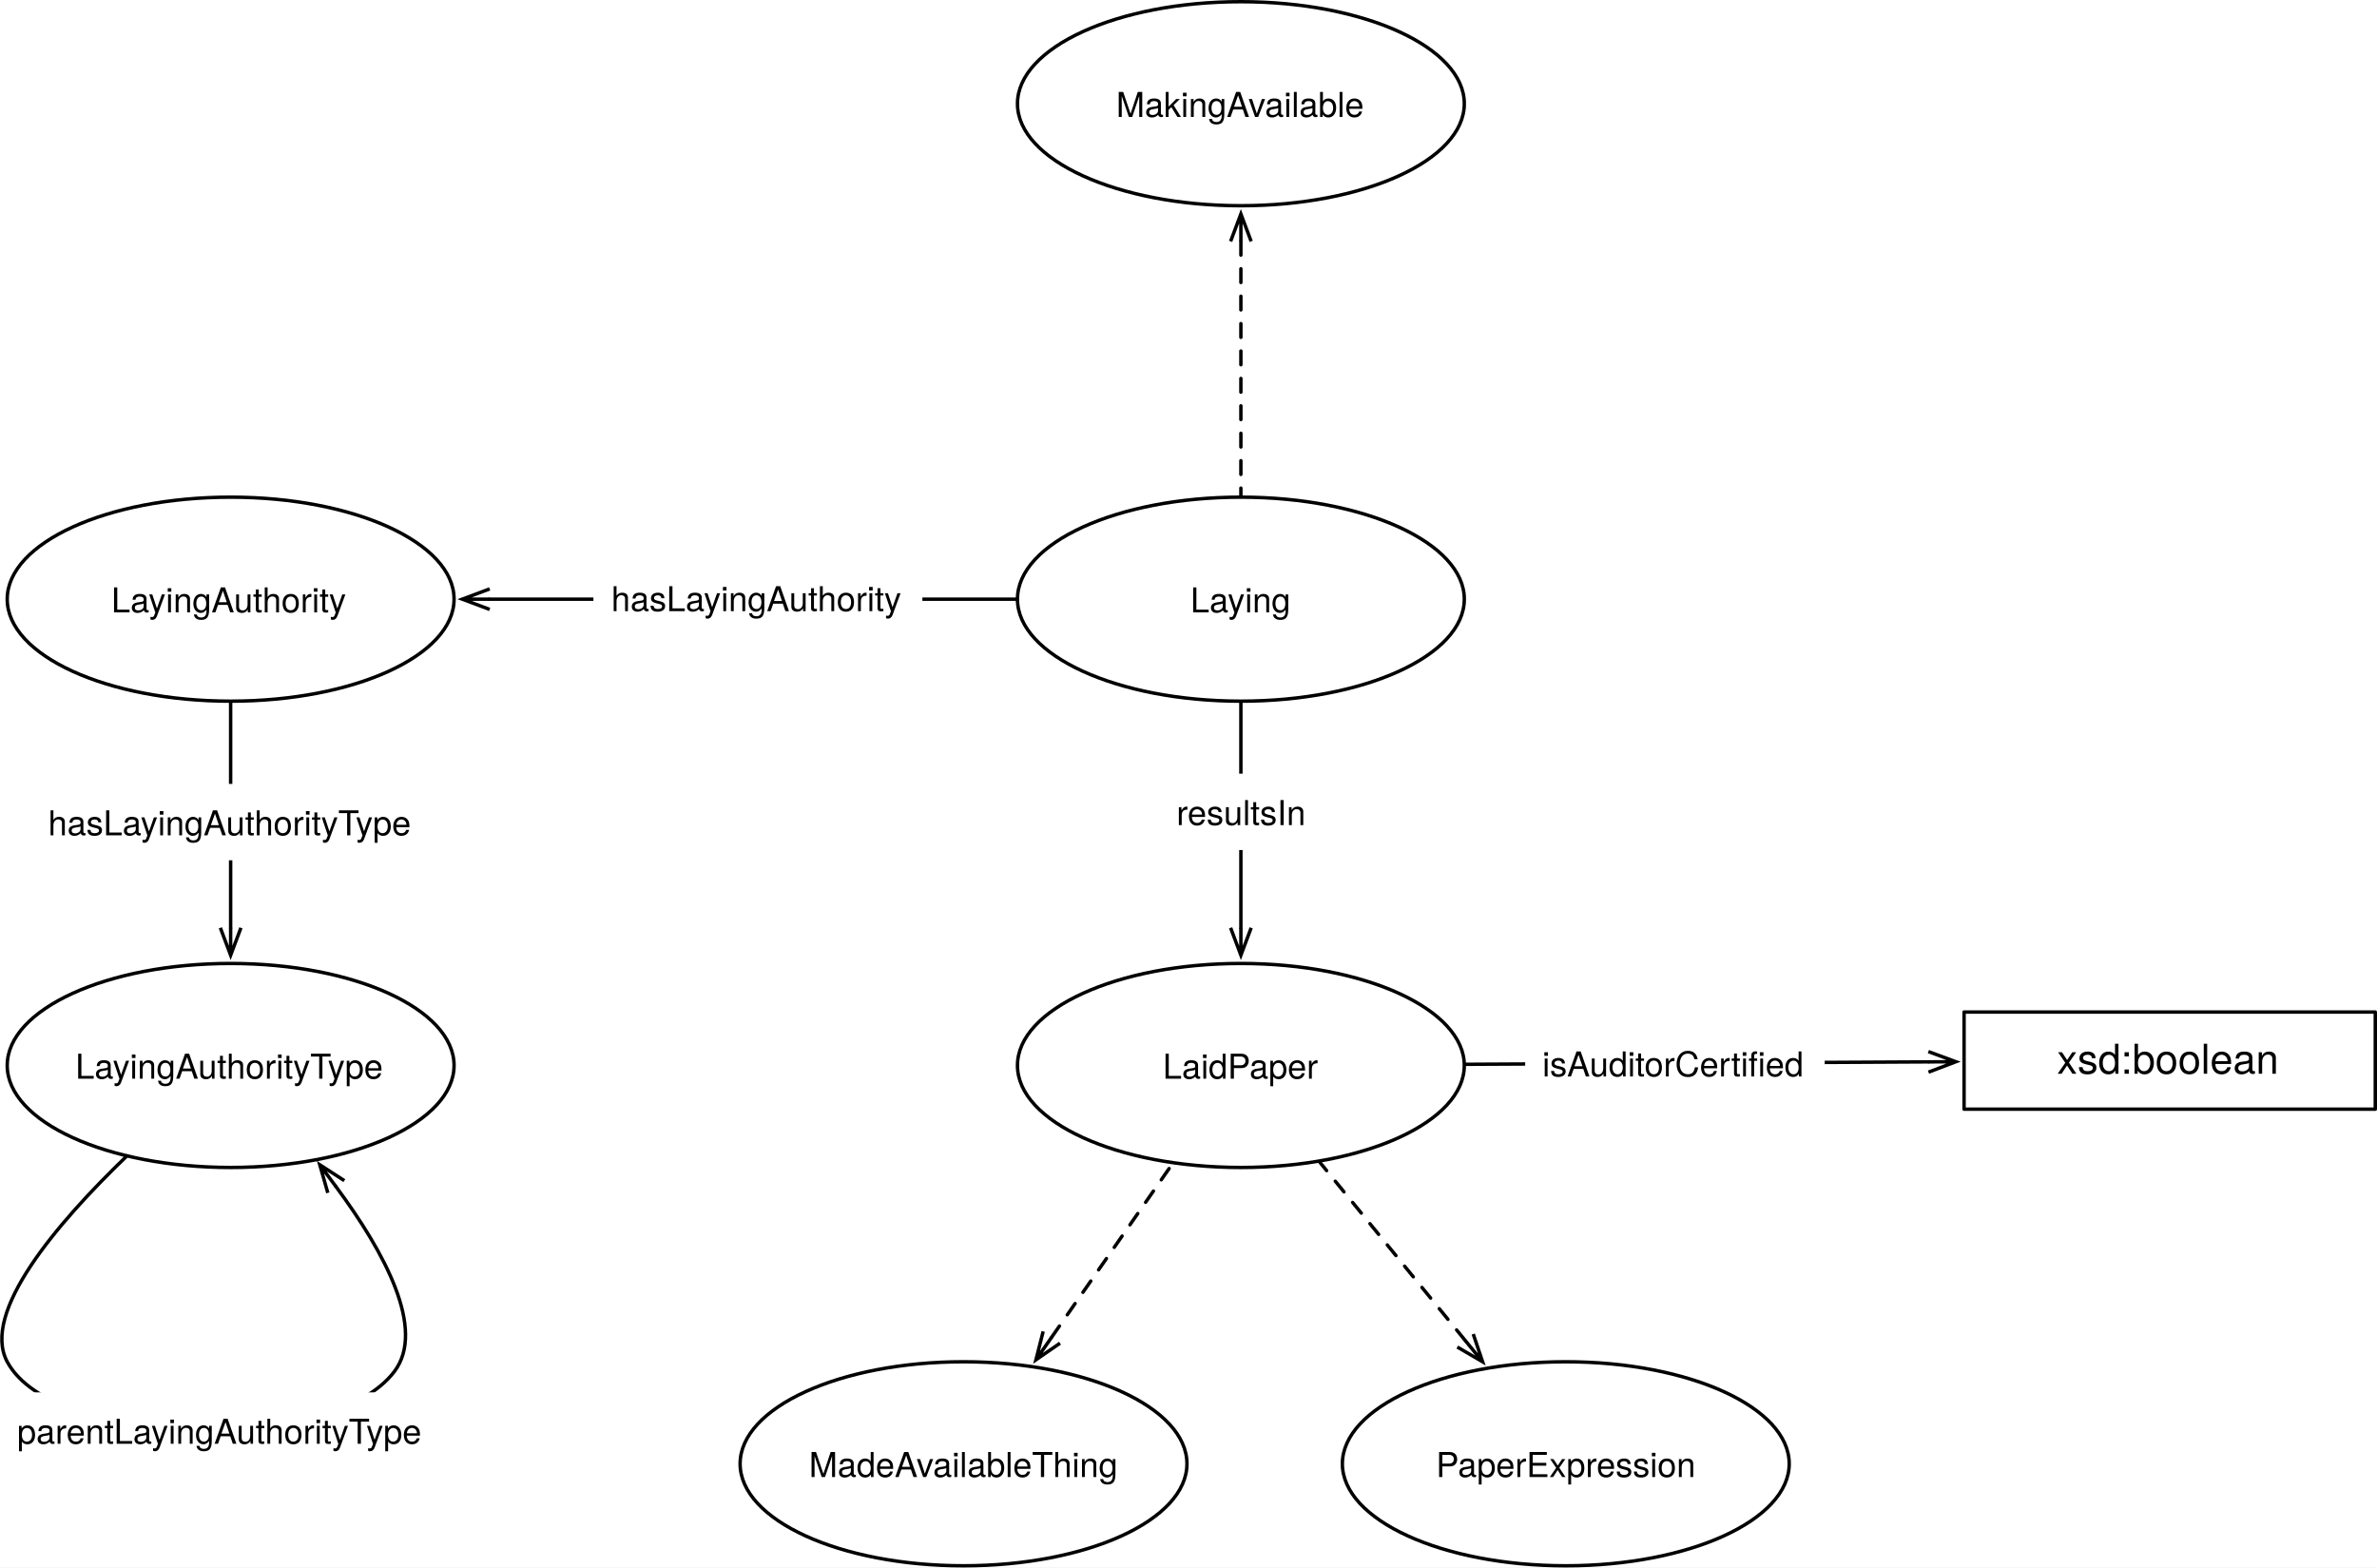
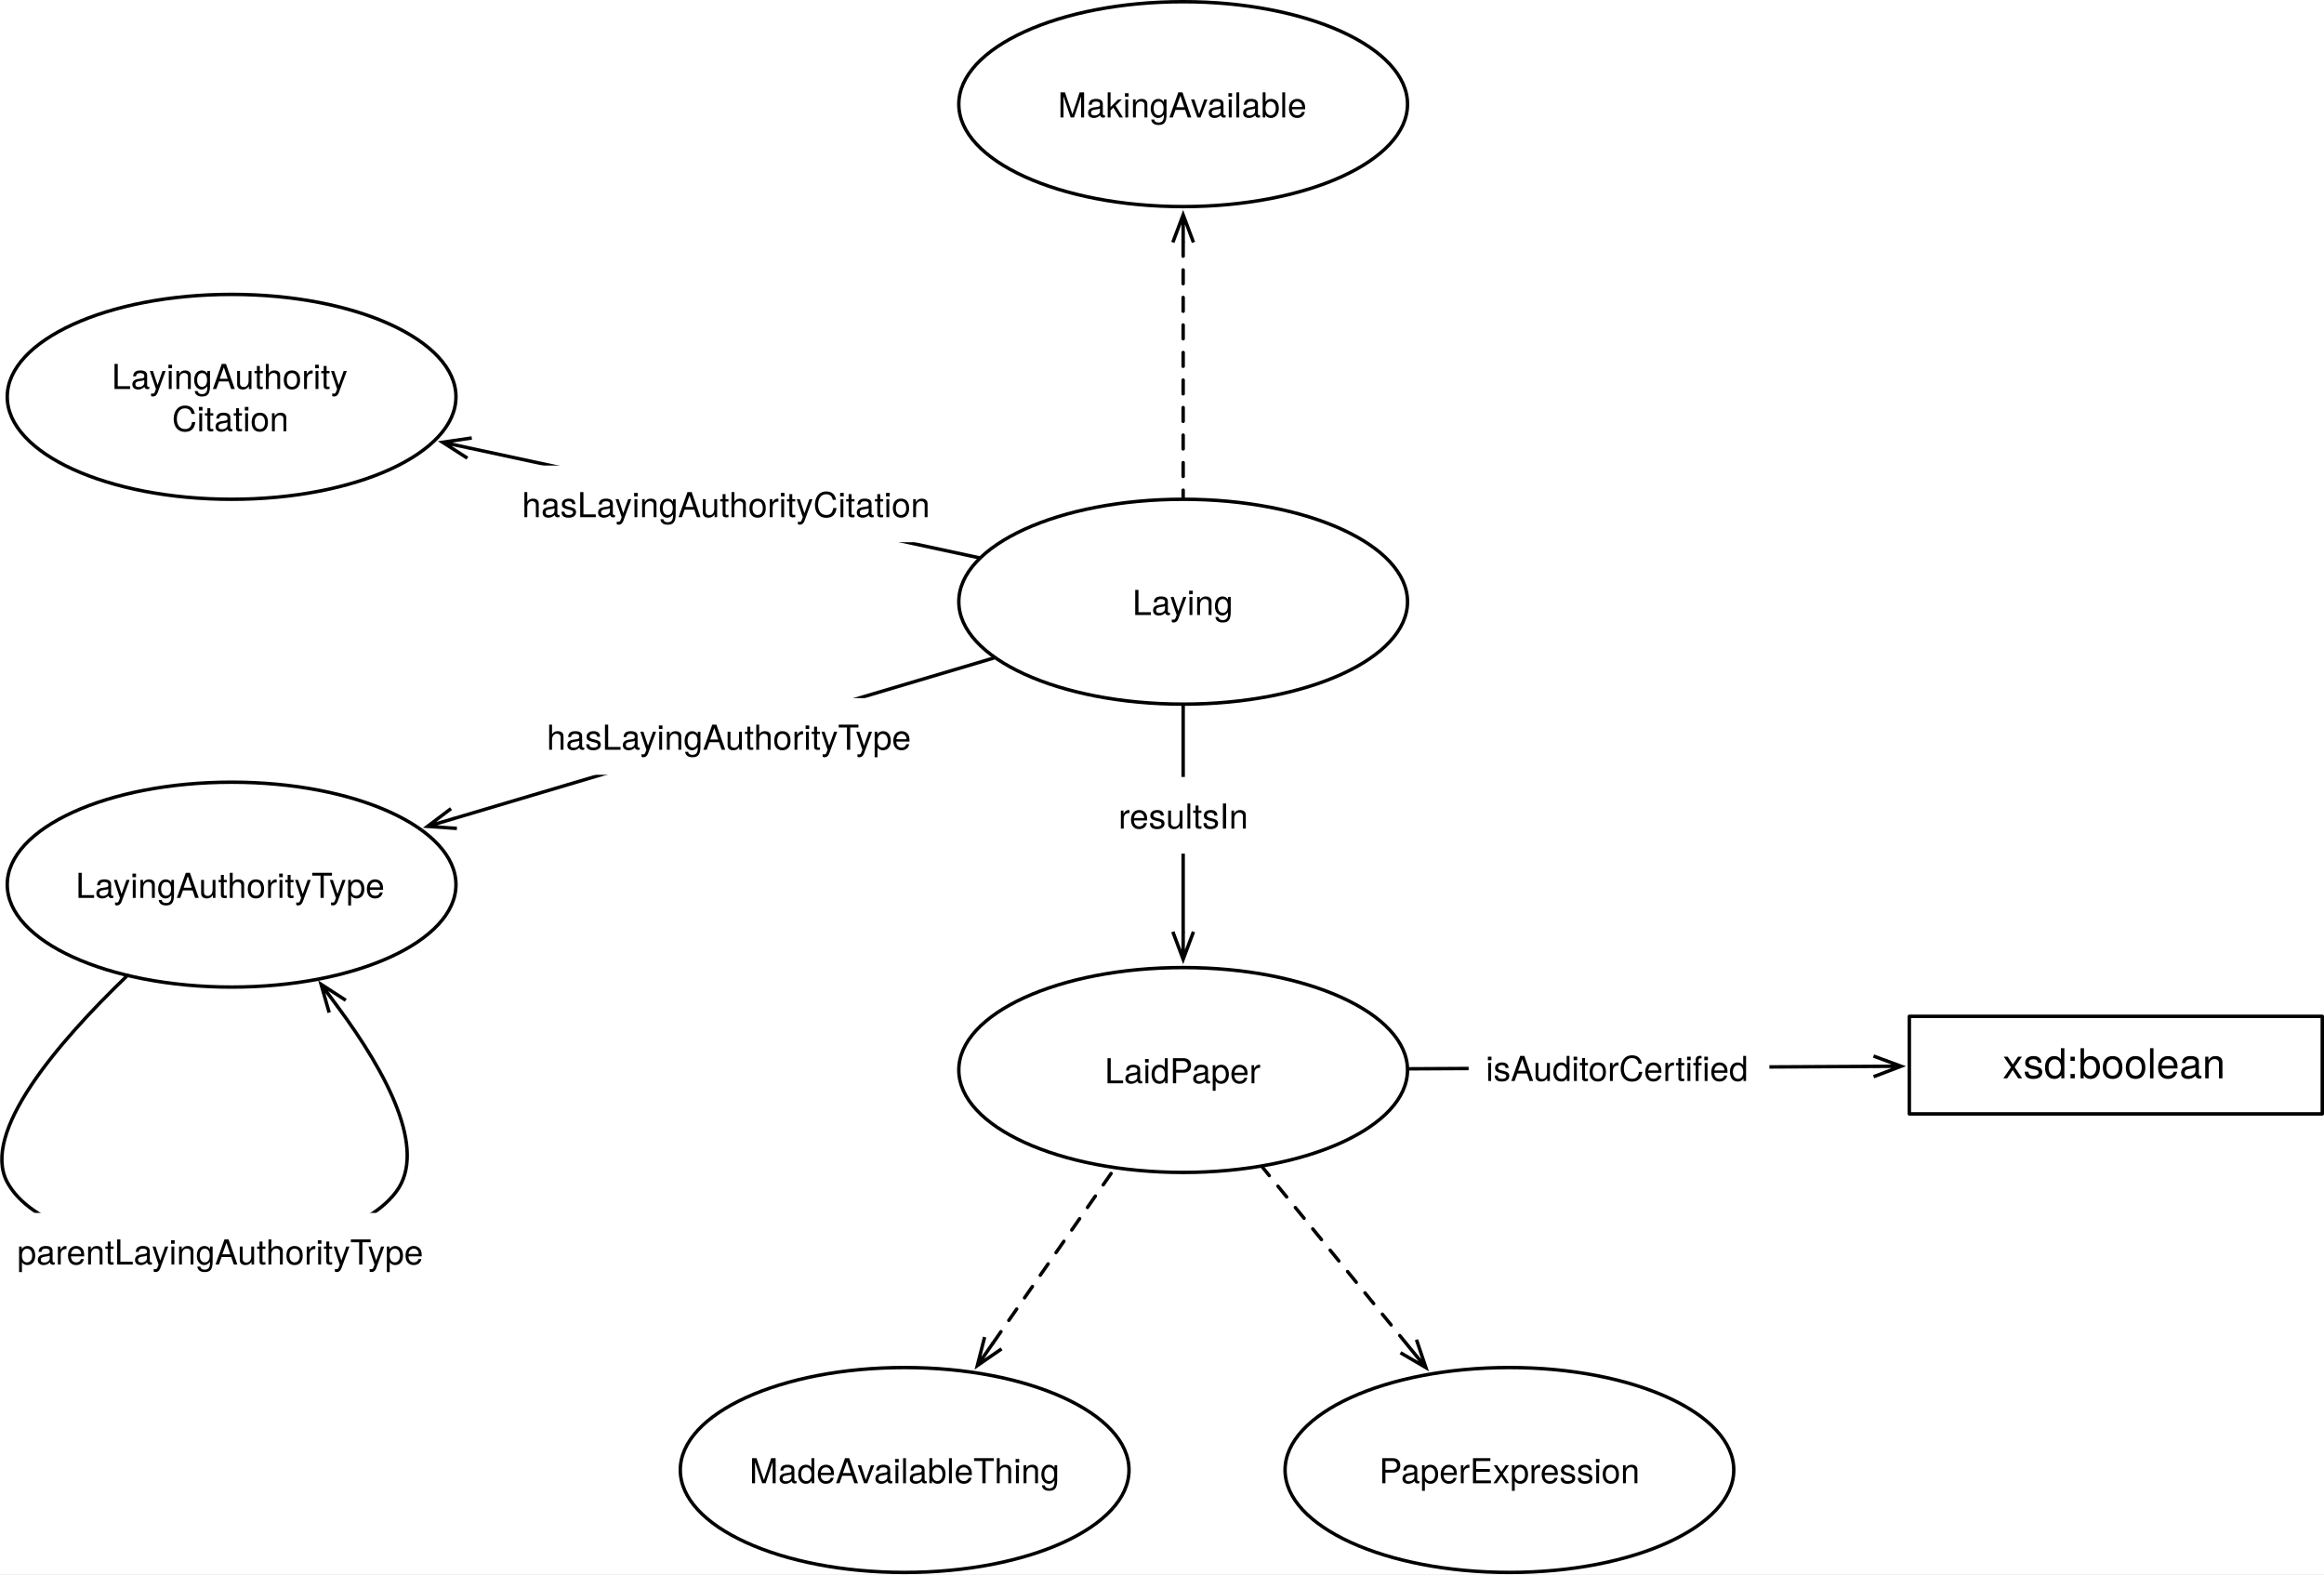
- <svg xmlns="http://www.w3.org/2000/svg" version="1.1" viewBox="495.521 195.091 693.64 457.378" width="693.64" height="457.378">
+ <svg xmlns="http://www.w3.org/2000/svg" version="1.1" viewBox="513.798 195.091 675.363 457.378" width="675.363" height="457.378">
  <defs>
    <marker orient="auto" overflow="visible" markerUnits="strokeWidth" id="StickArrow_Marker" stroke-linejoin="miter" stroke-miterlimit="10" viewBox="-1 -4 10 8" markerWidth="10" markerHeight="8" color="black">
      <g>
        <path d="M 8 0 L 0 0 M 0 -3 L 8 0 L 0 3" fill="none" stroke="currentColor" stroke-width="1" />
      </g>
    </marker>
    <marker orient="auto" overflow="visible" markerUnits="strokeWidth" id="StickArrow_Marker_2" stroke-linejoin="miter" stroke-miterlimit="10" viewBox="-9 -4 10 8" markerWidth="10" markerHeight="8" color="black">
      <g>
        <path d="M -8 0 L 0 0 M 0 3 L -8 0 L 0 -3" fill="none" stroke="currentColor" stroke-width="1" />
      </g>
    </marker>
  </defs>
-   <g id="Canvas_1" fill="none" stroke="none" stroke-opacity="1" stroke-dasharray="none" fill-opacity="1">
-     <rect fill="white" x="495.521" y="195.091" width="693.64" height="457.378" />
+   <g id="Canvas_1" fill="none" stroke="none" stroke-dasharray="none" fill-opacity="1" stroke-opacity="1">
+     <rect fill="white" x="513.798" y="195.091" width="675.363" height="457.378" />
    <g id="Canvas_1_Layer_1">
      <g id="Graphic_949">
        <ellipse cx="857.628" cy="505.984" rx="65.197" ry="29.764" fill="white" />
        <ellipse cx="857.628" cy="505.984" rx="65.197" ry="29.764" stroke="black" stroke-linecap="round" stroke-linejoin="round" stroke-width="1" />
        <text transform="translate(810.4707 499.8442)" fill="black">
          <tspan font-family="Helvetica Neue" font-size="10" fill="black" x="24.377" y="10" xml:space="preserve">LaidPaper</tspan>
        </text>
      </g>
      <g id="Line_968">
        <line x1="857.628" y1="400.185" x2="857.628" y2="465.82" marker-end="url(#StickArrow_Marker)" stroke="black" stroke-linecap="round" stroke-linejoin="round" stroke-width="1" />
      </g>
      <g id="Graphic_969">
        <rect x="833.828" y="420.841" width="47.6" height="22.28" fill="white" />
        <text transform="translate(838.8281 425.8407)" fill="black">
          <tspan font-family="Helvetica Neue" font-size="10" fill="black" x="0" y="10" xml:space="preserve">resultsIn</tspan>
        </text>
      </g>
      <g id="Graphic_971">
        <ellipse cx="857.628" cy="369.921" rx="65.197" ry="29.764" fill="white" />
        <ellipse cx="857.628" cy="369.921" rx="65.197" ry="29.764" stroke="black" stroke-linecap="round" stroke-linejoin="round" stroke-width="1" />
        <text transform="translate(810.4707 363.7813)" fill="black">
          <tspan font-family="Helvetica Neue" font-size="10" fill="black" x="32.432" y="10" xml:space="preserve">Laying</tspan>
        </text>
      </g>
      <g id="Graphic_1050">
-         <ellipse cx="562.825" cy="369.921" rx="65.197" ry="29.764" fill="white" />
-         <ellipse cx="562.825" cy="369.921" rx="65.197" ry="29.764" stroke="black" stroke-linecap="round" stroke-linejoin="round" stroke-width="1" />
-         <text transform="translate(515.6675 363.7813)" fill="black">
+         <ellipse cx="581.102" cy="310.394" rx="65.197" ry="29.764" fill="white" />
+         <ellipse cx="581.102" cy="310.394" rx="65.197" ry="29.764" stroke="black" stroke-linecap="round" stroke-linejoin="round" stroke-width="1" />
+         <text transform="translate(533.9449 298.1137)" fill="black">
          <tspan font-family="Helvetica Neue" font-size="10" fill="black" x="12.337" y="10" xml:space="preserve">LayingAuthority</tspan>
+           <tspan font-family="Helvetica Neue" font-size="10" fill="black" x="29.842" y="22.28" xml:space="preserve">Citation</tspan>
        </text>
      </g>
      <g id="Line_1052">
-         <line x1="791.931" y1="369.921" x2="638.422" y2="369.921" marker-end="url(#StickArrow_Marker)" stroke="black" stroke-linecap="round" stroke-linejoin="round" stroke-width="1" />
+         <line x1="798.154" y1="357.118" x2="650.255" y2="325.28" marker-end="url(#StickArrow_Marker)" stroke="black" stroke-linecap="round" stroke-linejoin="round" stroke-width="1" />
      </g>
      <g id="Graphic_1051">
-         <rect x="668.685" y="358.421" width="96" height="23" fill="white" />
-         <text transform="translate(673.8996 363.4213)" fill="black">
-           <tspan font-family="Helvetica Neue" font-size="10" fill="black" x="0" y="10" xml:space="preserve">hasLayingAuthority</tspan>
+         <rect x="660.493" y="330.358" width="130.2" height="22.28" fill="white" />
+         <text transform="translate(665.4928 335.3581)" fill="black">
+           <tspan font-family="Helvetica Neue" font-size="10" fill="black" x="3623768e-19" y="10" xml:space="preserve">hasLayingAuthorityCitation</tspan>
        </text>
      </g>
      <g id="Graphic_1053">
-         <ellipse cx="562.825" cy="505.984" rx="65.197" ry="29.764" fill="white" />
-         <ellipse cx="562.825" cy="505.984" rx="65.197" ry="29.764" stroke="black" stroke-linecap="round" stroke-linejoin="round" stroke-width="1" />
-         <text transform="translate(515.6675 499.8442)" fill="black">
+         <ellipse cx="581.102" cy="452.126" rx="65.197" ry="29.764" fill="white" />
+         <ellipse cx="581.102" cy="452.126" rx="65.197" ry="29.764" stroke="black" stroke-linecap="round" stroke-linejoin="round" stroke-width="1" />
+         <text transform="translate(533.9449 445.986)" fill="black">
          <tspan font-family="Helvetica Neue" font-size="10" fill="black" x="1.872" y="10" xml:space="preserve">LayingAuthorityType</tspan>
        </text>
      </g>
      <g id="Line_1055">
-         <line x1="562.825" y1="400.185" x2="562.825" y2="465.82" marker-end="url(#StickArrow_Marker)" stroke="black" stroke-linecap="round" stroke-linejoin="round" stroke-width="1" />
+         <line x1="802.503" y1="386.309" x2="645.717" y2="432.918" marker-end="url(#StickArrow_Marker)" stroke="black" stroke-linecap="round" stroke-linejoin="round" stroke-width="1" />
      </g>
      <g id="Graphic_1054">
-         <rect x="504.575" y="423.828" width="116.5" height="22.28" fill="white" />
-         <text transform="translate(509.575 428.8275)" fill="black">
+         <rect x="667.687" y="397.93" width="116.5" height="22.28" fill="white" />
+         <text transform="translate(672.6866 402.9301)" fill="black">
          <tspan font-family="Helvetica Neue" font-size="10" fill="black" x="0" y="10" xml:space="preserve">hasLayingAuthorityType</tspan>
        </text>
      </g>
      <g id="Graphic_1060">
        <ellipse cx="857.628" cy="225.354" rx="65.197" ry="29.764" fill="white" />
        <ellipse cx="857.628" cy="225.354" rx="65.197" ry="29.764" stroke="black" stroke-linecap="round" stroke-linejoin="round" stroke-width="1" />
        <text transform="translate(810.4707 219.2143)" fill="black">
          <tspan font-family="Helvetica Neue" font-size="10" fill="black" x="10.762" y="10" xml:space="preserve">MakingAvailable</tspan>
        </text>
      </g>
      <g id="Line_1061">
        <line x1="857.628" y1="265.518" x2="857.628" y2="339.657" marker-start="url(#StickArrow_Marker_2)" stroke="black" stroke-linecap="round" stroke-linejoin="round" stroke-dasharray="4.0,4.0" stroke-width="1" />
      </g>
      <g id="Graphic_1062">
        <ellipse cx="776.693" cy="622.205" rx="65.197" ry="29.764" fill="white" />
        <ellipse cx="776.693" cy="622.205" rx="65.197" ry="29.764" stroke="black" stroke-linecap="round" stroke-linejoin="round" stroke-width="1" />
        <text transform="translate(729.5354 616.0647)" fill="black">
          <tspan font-family="Helvetica Neue" font-size="10" fill="black" x="2.057" y="10" xml:space="preserve">MadeAvailableThing</tspan>
        </text>
      </g>
      <g id="Line_1063">
        <line x1="802.393" y1="585.3" x2="837.585" y2="534.765" marker-start="url(#StickArrow_Marker_2)" stroke="black" stroke-linecap="round" stroke-linejoin="round" stroke-dasharray="4.0,4.0" stroke-width="1" />
      </g>
      <g id="Line_1064">
-         <path d="M 532.576 532.36 C 512.052 552.095 489.933 578.062 497.628 592.441 C 511.166 617.738 592.139 619.769 610.61 595.276 C 619.856 583.014 607.87 560.652 593.592 541.375" marker-end="url(#StickArrow_Marker)" stroke="black" stroke-linecap="round" stroke-linejoin="round" stroke-width="1" />
+         <path d="M 550.854 478.501 C 530.329 498.237 508.21 524.203 515.905 538.583 C 529.443 563.879 610.417 565.911 628.887 541.417 C 638.134 529.156 626.147 506.793 611.869 487.517" marker-end="url(#StickArrow_Marker)" stroke="black" stroke-linecap="round" stroke-linejoin="round" stroke-width="1" />
      </g>
      <g id="Graphic_1065">
-         <rect x="495.521" y="601.37" width="129.1" height="22.28" fill="white" />
-         <text transform="translate(500.521 606.3701)" fill="black">
+         <rect x="513.798" y="547.512" width="129.1" height="22.28" fill="white" />
+         <text transform="translate(518.7983 552.5118)" fill="black">
          <tspan font-family="Helvetica Neue" font-size="10" fill="black" x="0" y="10" xml:space="preserve">parentLayingAuthorityType</tspan>
        </text>
      </g>
      <g id="Line_1068">
        <line x1="923.321" y1="505.641" x2="1058.262" y2="504.935" marker-end="url(#StickArrow_Marker)" stroke="black" stroke-linecap="round" stroke-linejoin="round" stroke-width="1" />
      </g>
      <g id="Graphic_1067">
        <rect x="940.59" y="494.182" width="87.4" height="22.28" fill="white" />
        <text transform="translate(945.5895 499.1819)" fill="black">
          <tspan font-family="Helvetica Neue" font-size="10" fill="black" x="7247536e-19" y="10" xml:space="preserve">isAuditorCertified</tspan>
        </text>
      </g>
      <g id="Graphic_1069">
        <rect x="1068.661" y="490.394" width="120" height="28.346" fill="white" />
        <rect x="1068.661" y="490.394" width="120" height="28.346" stroke="black" stroke-linecap="round" stroke-linejoin="round" stroke-width="1" />
        <text transform="translate(1073.661 497.3989)" fill="black">
          <tspan font-family="Helvetica Neue" font-size="12" fill="black" x="22.108" y="11" xml:space="preserve">xsd:boolean</tspan>
        </text>
      </g>
      <g id="Graphic_1071">
        <ellipse cx="952.441" cy="622.205" rx="65.197" ry="29.764" fill="white" />
        <ellipse cx="952.441" cy="622.205" rx="65.197" ry="29.764" stroke="black" stroke-linecap="round" stroke-linejoin="round" stroke-width="1" />
        <text transform="translate(905.2835 616.0647)" fill="black">
          <tspan font-family="Helvetica Neue" font-size="10" fill="black" x="9.287" y="10" xml:space="preserve">PaperExpression</tspan>
        </text>
      </g>
      <g id="Line_1070">
        <line x1="923.107" y1="586.247" x2="880.704" y2="534.271" marker-start="url(#StickArrow_Marker_2)" stroke="black" stroke-linecap="round" stroke-linejoin="round" stroke-dasharray="4.0,4.0" stroke-width="1" />
      </g>
    </g>
  </g>
</svg>
